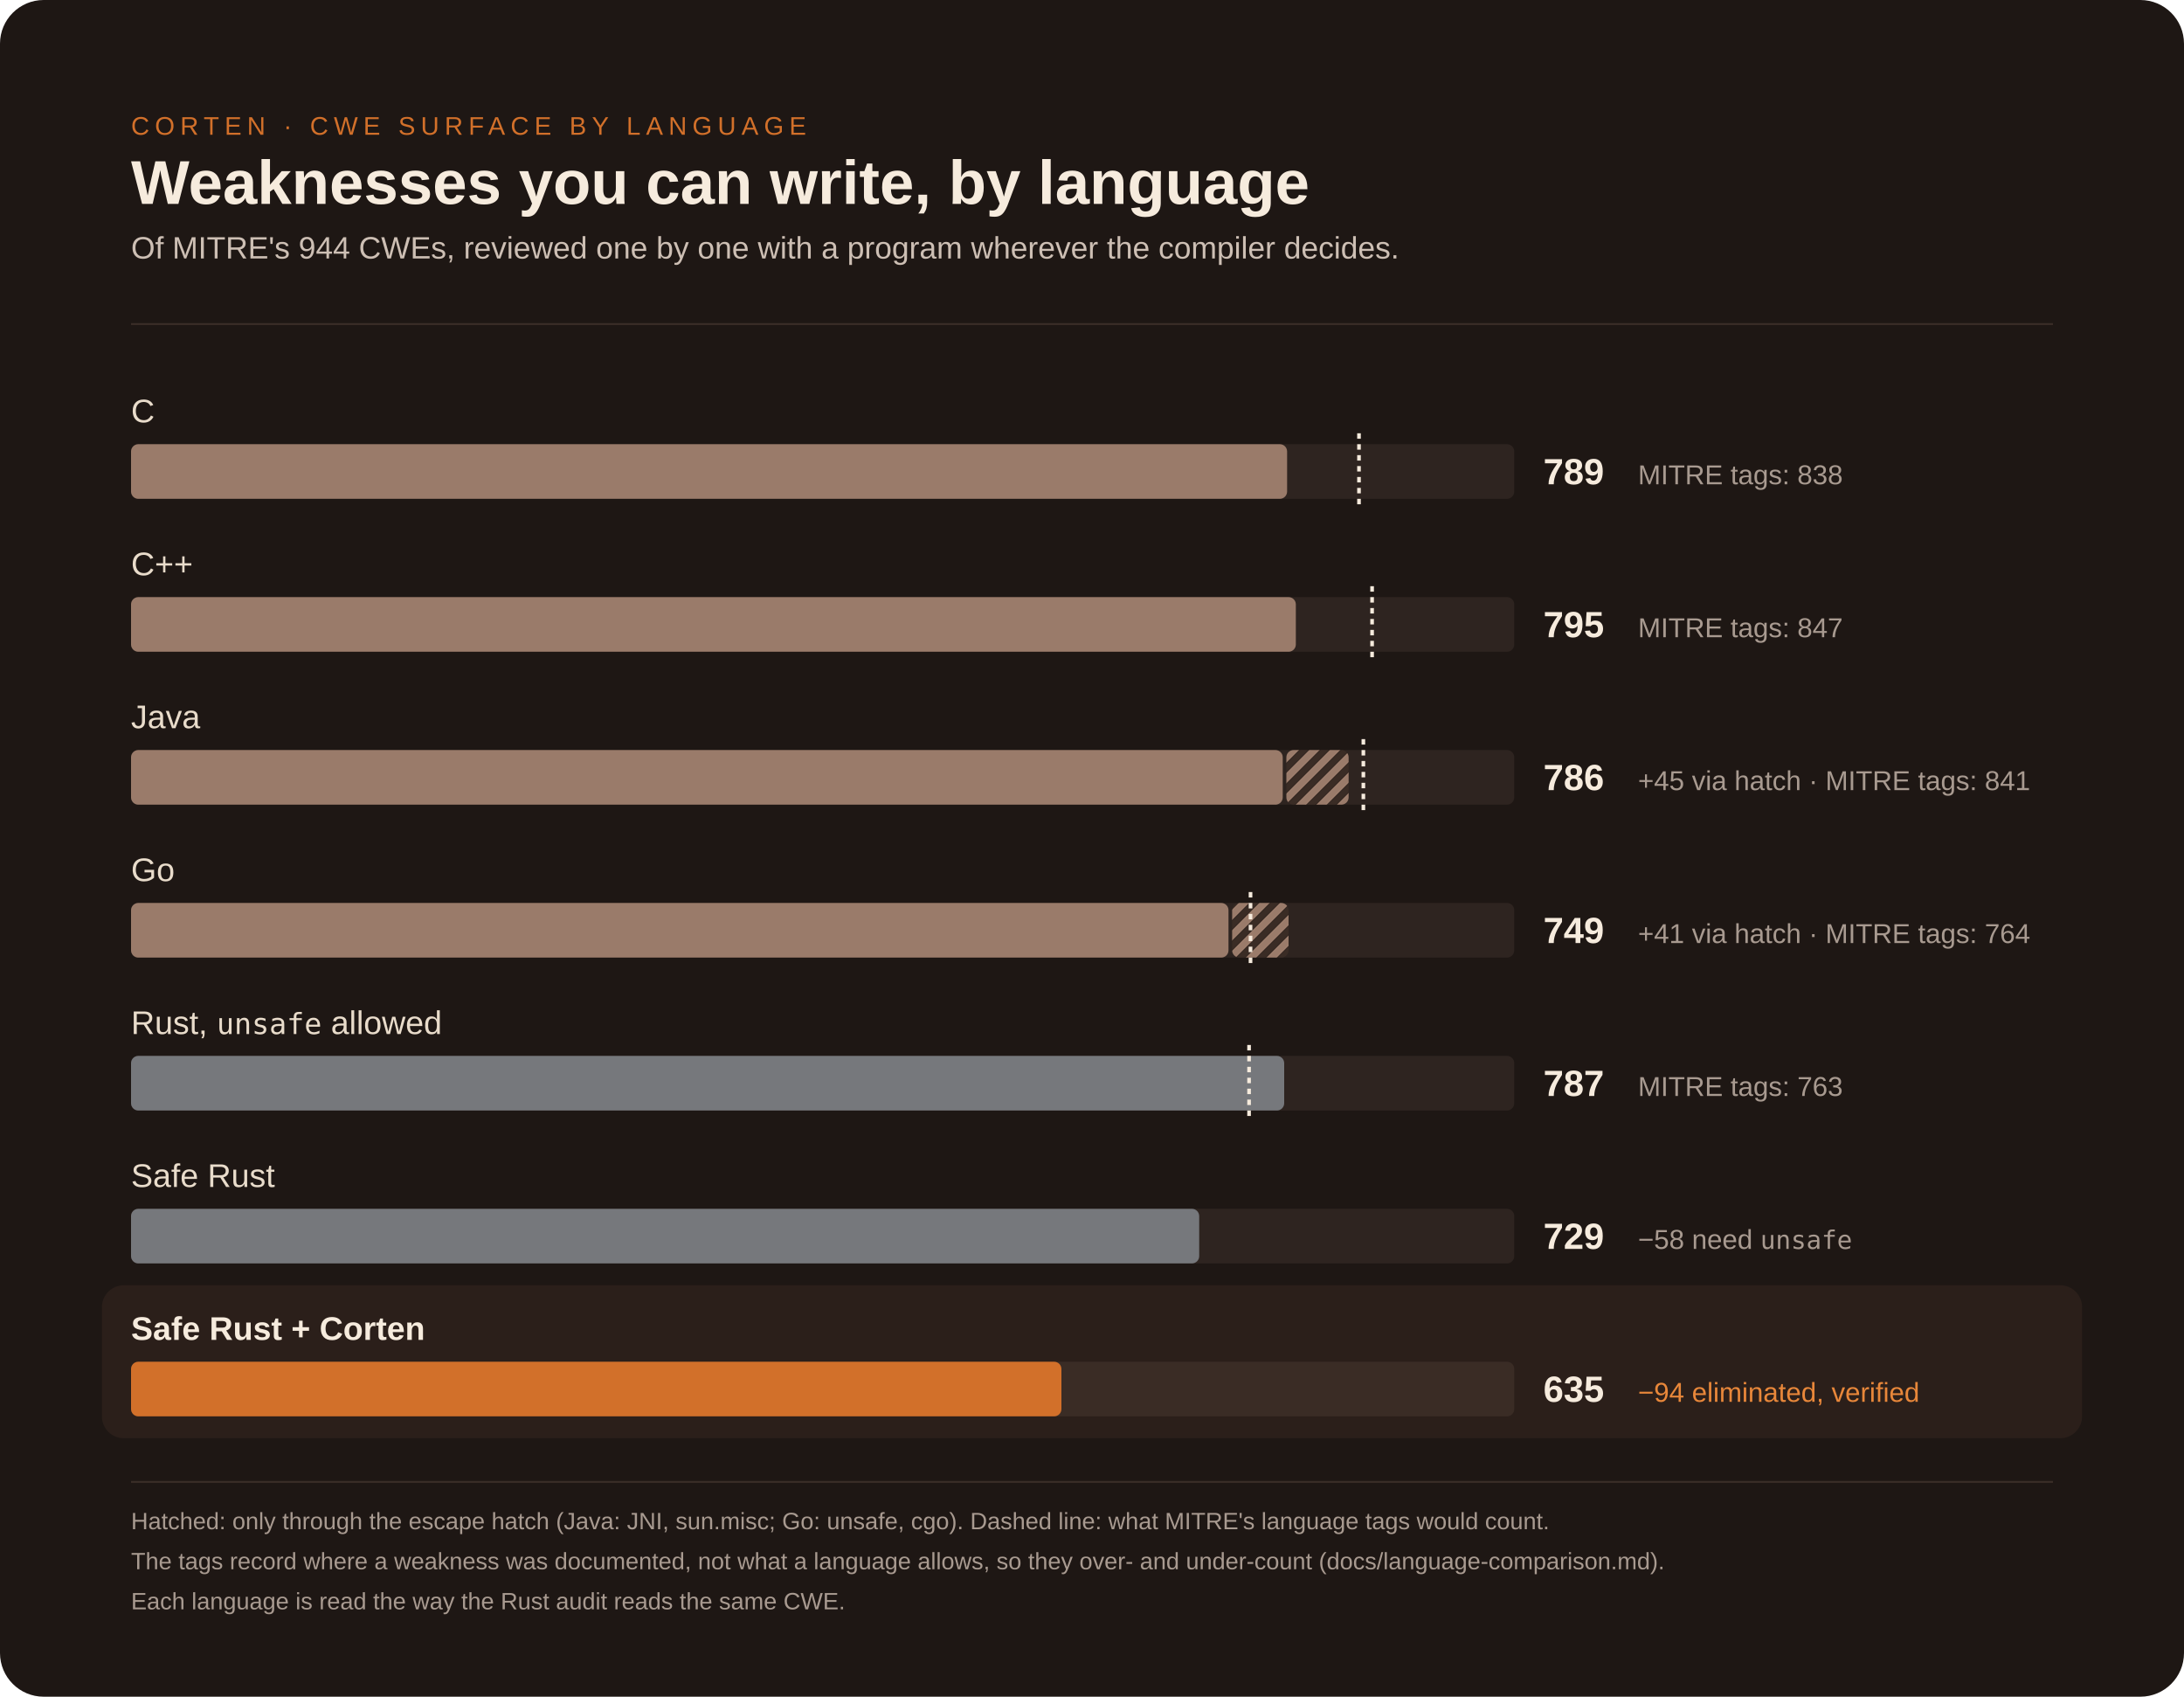
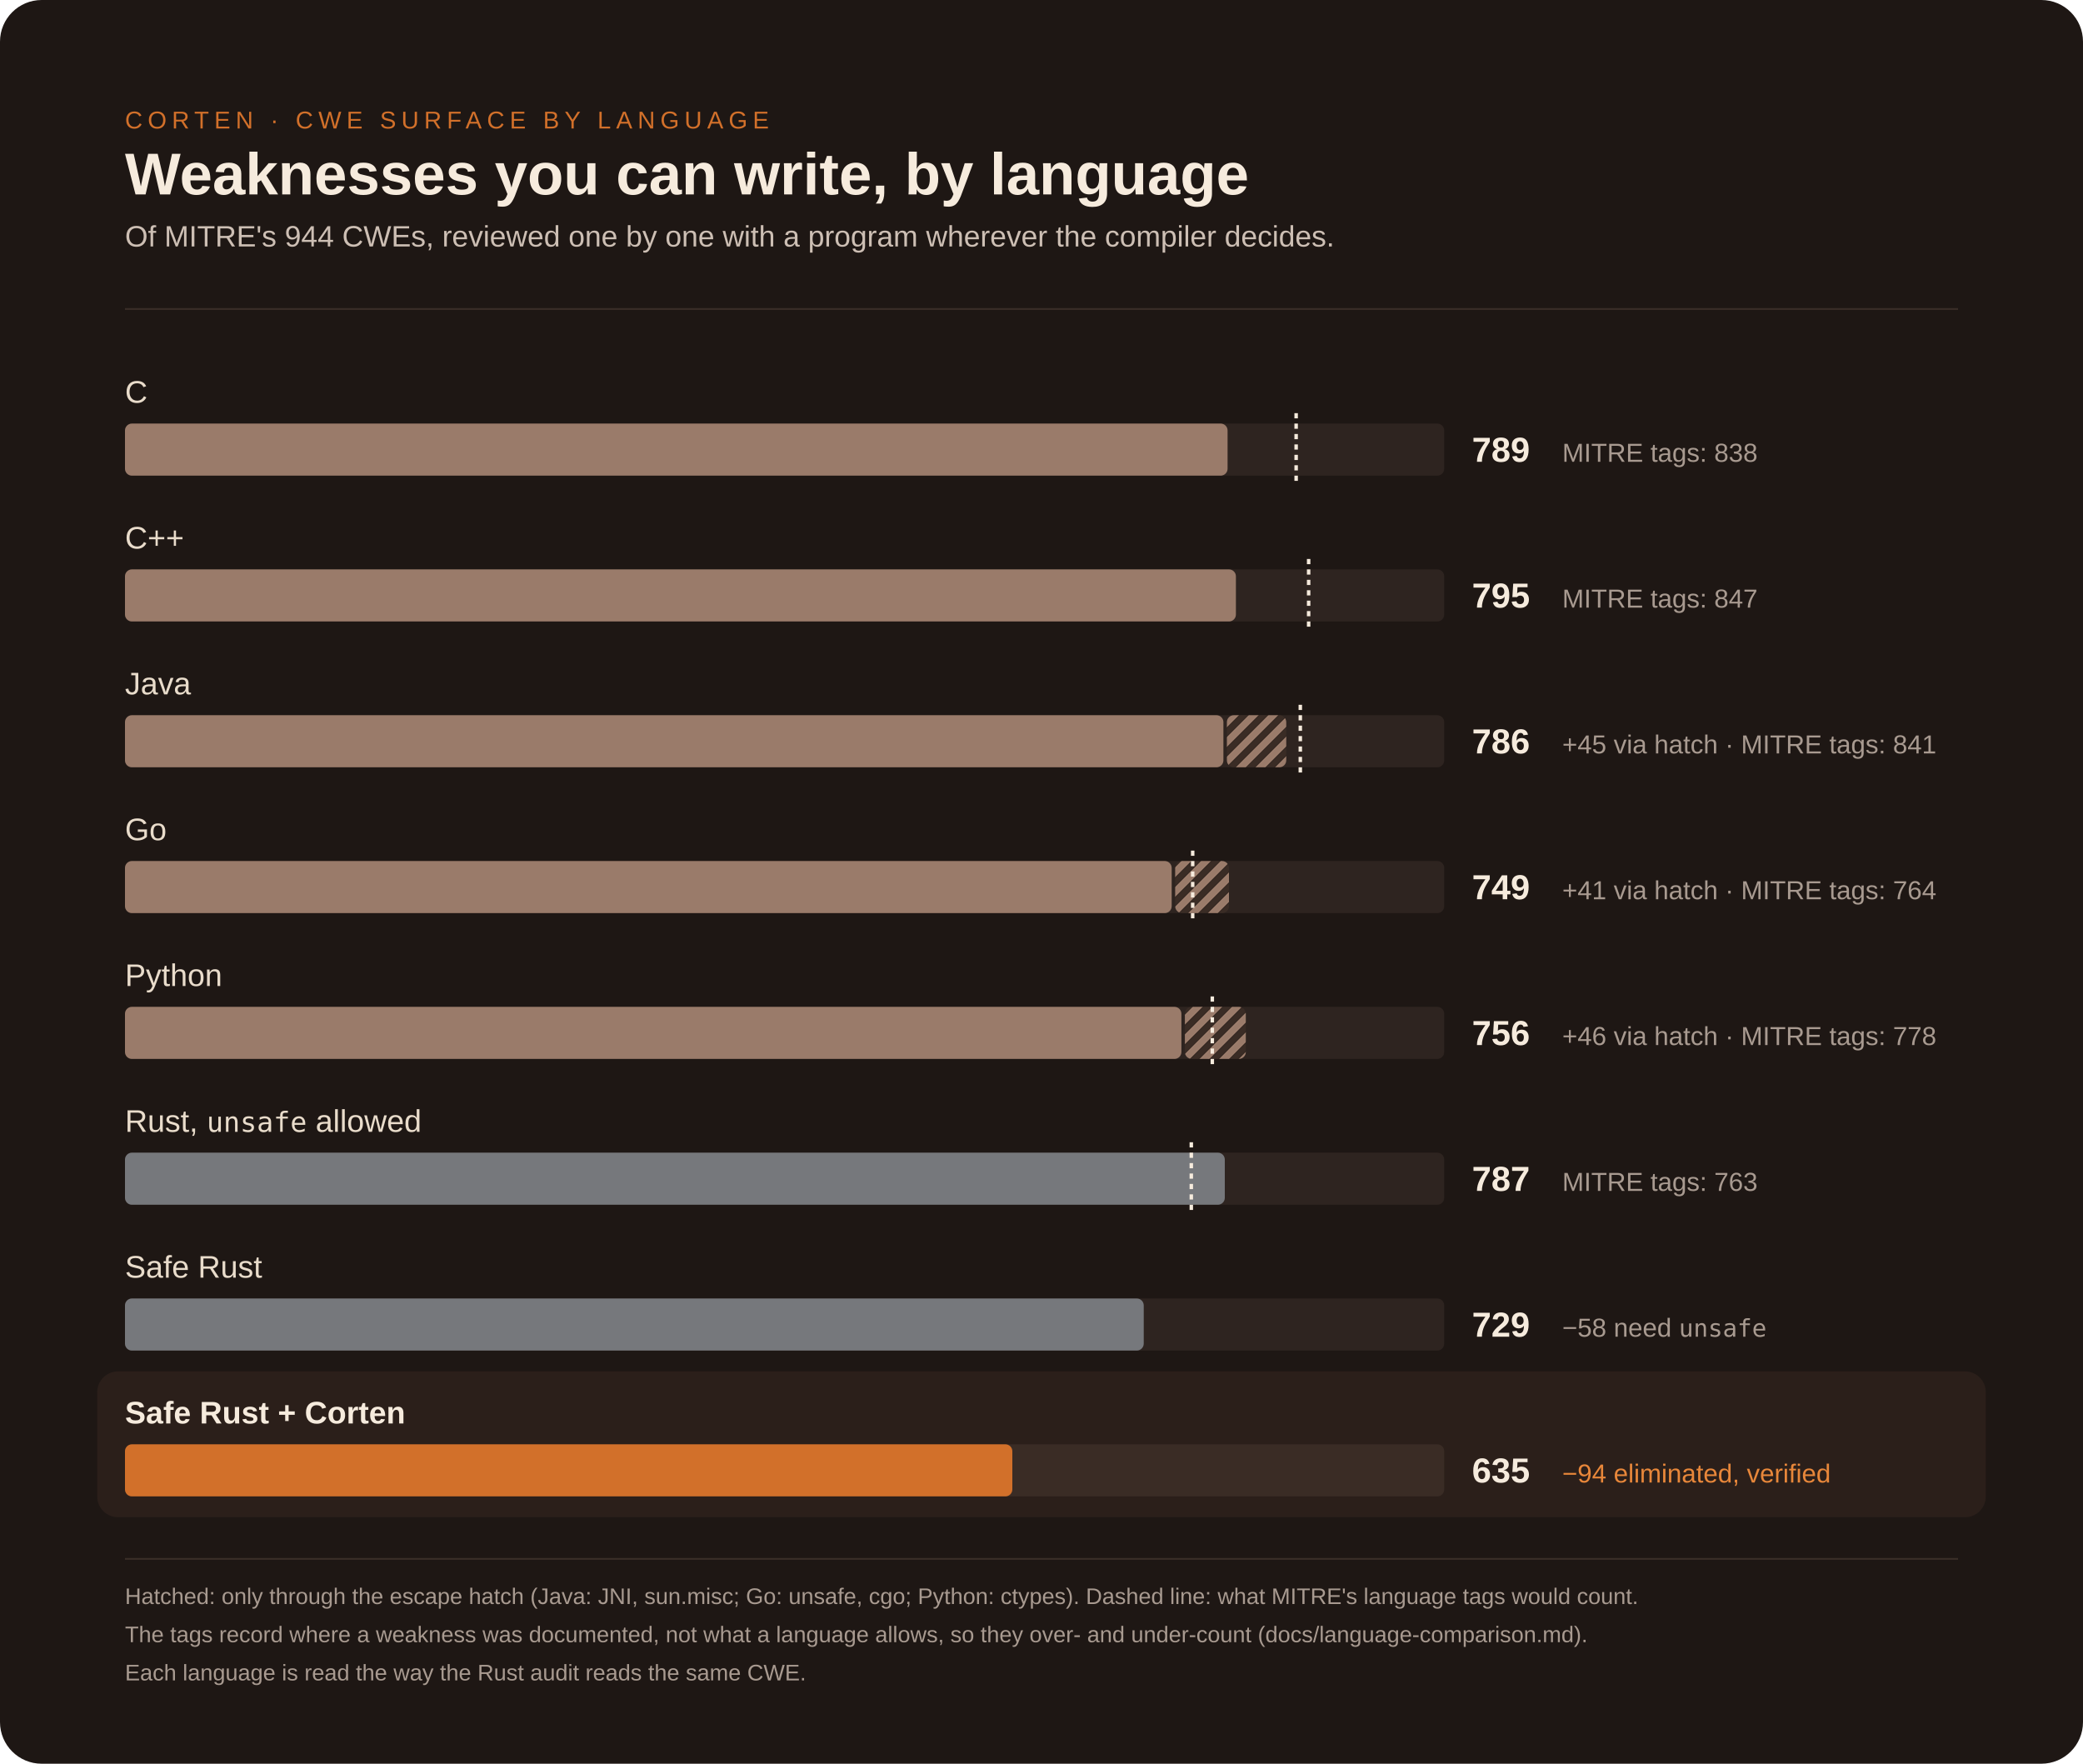
- <svg xmlns="http://www.w3.org/2000/svg" viewBox="0 0 1200 932" width="1200" height="932" role="img" aria-labelledby="t d">
+ <svg xmlns="http://www.w3.org/2000/svg" viewBox="0 0 1200 1016" width="1200" height="1016" role="img" aria-labelledby="t d">
  <defs>
    <pattern id="hatch" patternUnits="userSpaceOnUse" width="8" height="8" patternTransform="rotate(45)">
      <rect width="8" height="8" fill="#3A2C25" />
      <rect width="4" height="8" fill="#9A7B6A" />
    </pattern>
  </defs>
-   <rect width="1200" height="932" rx="24" fill="#1E1714" />
+   <rect width="1200" height="1016" rx="24" fill="#1E1714" />
  <g font-family="Archivo, 'Helvetica Neue', Arial, sans-serif">
    <text x="72" y="74" font-size="14" font-weight="500" letter-spacing="3" fill="#D2702A">CORTEN · CWE SURFACE BY LANGUAGE</text>
    <text x="72" y="112" font-size="34" font-weight="800" fill="#F6EBDD">Weaknesses you can write, by language</text>
    <text x="72" y="142" font-size="17" font-weight="500" fill="#CDBFB4">Of MITRE's 944 CWEs, reviewed one by one with a program wherever the compiler decides.</text>
    <line x1="72" y1="178" x2="1128" y2="178" stroke="#3A2E28" stroke-width="1" />
    <text x="72" y="232" font-size="18" font-weight="500" fill="#E9DCCB">C</text>
    <rect x="72" y="244" width="760" height="30" rx="4" fill="#2E2420" />
    <rect x="72" y="244" width="635.2" height="30" rx="4" fill="#9A7B6A" />
    <line x1="746.7" y1="238" x2="746.7" y2="280" stroke="#F6EBDD" stroke-width="2" stroke-dasharray="3 3" />
    <text x="848" y="266" font-size="20" font-weight="800" fill="#F6EBDD">789</text>
    <text x="900" y="266" font-size="15" font-weight="500" fill="#A89A90">MITRE tags: 838</text>
    <text x="72" y="316" font-size="18" font-weight="500" fill="#E9DCCB">C++</text>
    <rect x="72" y="328" width="760" height="30" rx="4" fill="#2E2420" />
    <rect x="72" y="328" width="640" height="30" rx="4" fill="#9A7B6A" />
    <line x1="753.9" y1="322" x2="753.9" y2="364" stroke="#F6EBDD" stroke-width="2" stroke-dasharray="3 3" />
    <text x="848" y="350" font-size="20" font-weight="800" fill="#F6EBDD">795</text>
    <text x="900" y="350" font-size="15" font-weight="500" fill="#A89A90">MITRE tags: 847</text>
    <text x="72" y="400" font-size="18" font-weight="500" fill="#E9DCCB">Java</text>
    <rect x="72" y="412" width="760" height="30" rx="4" fill="#2E2420" />
    <rect x="72" y="412" width="632.8" height="30" rx="4" fill="#9A7B6A" />
    <rect x="706.8" y="412" width="34.2" height="30" rx="4" fill="url(#hatch)" />
    <line x1="749.1" y1="406" x2="749.1" y2="448" stroke="#F6EBDD" stroke-width="2" stroke-dasharray="3 3" />
    <text x="848" y="434" font-size="20" font-weight="800" fill="#F6EBDD">786</text>
    <text x="900" y="434" font-size="15" font-weight="500" fill="#A89A90">+45 via hatch · MITRE tags: 841</text>
    <text x="72" y="484" font-size="18" font-weight="500" fill="#E9DCCB">Go</text>
    <rect x="72" y="496" width="760" height="30" rx="4" fill="#2E2420" />
    <rect x="72" y="496" width="603" height="30" rx="4" fill="#9A7B6A" />
    <rect x="677" y="496" width="31" height="30" rx="4" fill="url(#hatch)" />
    <line x1="687.1" y1="490" x2="687.1" y2="532" stroke="#F6EBDD" stroke-width="2" stroke-dasharray="3 3" />
    <text x="848" y="518" font-size="20" font-weight="800" fill="#F6EBDD">749</text>
    <text x="900" y="518" font-size="15" font-weight="500" fill="#A89A90">+41 via hatch · MITRE tags: 764</text>
-     <text x="72" y="568" font-size="18" font-weight="500" fill="#E9DCCB">Rust, <tspan font-family="monospace" font-size="16">unsafe</tspan> allowed</text>
+     <text x="72" y="568" font-size="18" font-weight="500" fill="#E9DCCB">Python</text>
    <rect x="72" y="580" width="760" height="30" rx="4" fill="#2E2420" />
-     <rect x="72" y="580" width="633.6" height="30" rx="4" fill="#76787C" />
-     <line x1="686.3" y1="574" x2="686.3" y2="616" stroke="#F6EBDD" stroke-width="2" stroke-dasharray="3 3" />
-     <text x="848" y="602" font-size="20" font-weight="800" fill="#F6EBDD">787</text>
-     <text x="900" y="602" font-size="15" font-weight="500" fill="#A89A90">MITRE tags: 763</text>
-     <text x="72" y="652" font-size="18" font-weight="500" fill="#E9DCCB">Safe Rust</text>
+     <rect x="72" y="580" width="608.6" height="30" rx="4" fill="#9A7B6A" />
+     <rect x="682.6" y="580" width="35.1" height="30" rx="4" fill="url(#hatch)" />
+     <line x1="698.4" y1="574" x2="698.4" y2="616" stroke="#F6EBDD" stroke-width="2" stroke-dasharray="3 3" />
+     <text x="848" y="602" font-size="20" font-weight="800" fill="#F6EBDD">756</text>
+     <text x="900" y="602" font-size="15" font-weight="500" fill="#A89A90">+46 via hatch · MITRE tags: 778</text>
+     <text x="72" y="652" font-size="18" font-weight="500" fill="#E9DCCB">Rust, <tspan font-family="monospace" font-size="16">unsafe</tspan> allowed</text>
    <rect x="72" y="664" width="760" height="30" rx="4" fill="#2E2420" />
-     <rect x="72" y="664" width="586.9" height="30" rx="4" fill="#76787C" />
-     <text x="848" y="686" font-size="20" font-weight="800" fill="#F6EBDD">729</text>
-     <text x="900" y="686" font-size="15" font-weight="500" fill="#A89A90">−58 need <tspan font-family="monospace" font-size="14">unsafe</tspan>
+     <rect x="72" y="664" width="633.6" height="30" rx="4" fill="#76787C" />
+     <line x1="686.3" y1="658" x2="686.3" y2="700" stroke="#F6EBDD" stroke-width="2" stroke-dasharray="3 3" />
+     <text x="848" y="686" font-size="20" font-weight="800" fill="#F6EBDD">787</text>
+     <text x="900" y="686" font-size="15" font-weight="500" fill="#A89A90">MITRE tags: 763</text>
+     <text x="72" y="736" font-size="18" font-weight="500" fill="#E9DCCB">Safe Rust</text>
+     <rect x="72" y="748" width="760" height="30" rx="4" fill="#2E2420" />
+     <rect x="72" y="748" width="586.9" height="30" rx="4" fill="#76787C" />
+     <text x="848" y="770" font-size="20" font-weight="800" fill="#F6EBDD">729</text>
+     <text x="900" y="770" font-size="15" font-weight="500" fill="#A89A90">−58 need <tspan font-family="monospace" font-size="14">unsafe</tspan>
    </text>
-     <rect x="56" y="706" width="1088" height="84" rx="12" fill="#2B1F1A" />
-     <text x="72" y="736" font-size="18" font-weight="800" fill="#F6EBDD">Safe Rust + Corten</text>
-     <rect x="72" y="748" width="760" height="30" rx="4" fill="#3A2C25" />
-     <rect x="72" y="748" width="511.2" height="30" rx="4" fill="#D2702A" />
-     <text x="848" y="770" font-size="20" font-weight="800" fill="#F6EBDD">635</text>
-     <text x="900" y="770" font-size="15" font-weight="500" fill="#E8873A">−94 eliminated, verified</text>
-     <line x1="72" y1="814" x2="1128" y2="814" stroke="#3A2E28" stroke-width="1" />
+     <rect x="56" y="790" width="1088" height="84" rx="12" fill="#2B1F1A" />
+     <text x="72" y="820" font-size="18" font-weight="800" fill="#F6EBDD">Safe Rust + Corten</text>
+     <rect x="72" y="832" width="760" height="30" rx="4" fill="#3A2C25" />
+     <rect x="72" y="832" width="511.2" height="30" rx="4" fill="#D2702A" />
+     <text x="848" y="854" font-size="20" font-weight="800" fill="#F6EBDD">635</text>
+     <text x="900" y="854" font-size="15" font-weight="500" fill="#E8873A">−94 eliminated, verified</text>
+     <line x1="72" y1="898" x2="1128" y2="898" stroke="#3A2E28" stroke-width="1" />
    <g font-size="13" font-weight="500" fill="#A89A90">
-       <text x="72" y="840">Hatched: only through the escape hatch (Java: JNI, sun.misc; Go: unsafe, cgo). Dashed line: what MITRE's language tags would count.</text>
-       <text x="72" y="862">The tags record where a weakness was documented, not what a language allows, so they over- and under-count (docs/language-comparison.md).</text>
-       <text x="72" y="884">Each language is read the way the Rust audit reads the same CWE.</text>
+       <text x="72" y="924">Hatched: only through the escape hatch (Java: JNI, sun.misc; Go: unsafe, cgo; Python: ctypes). Dashed line: what MITRE's language tags would count.</text>
+       <text x="72" y="946">The tags record where a weakness was documented, not what a language allows, so they over- and under-count (docs/language-comparison.md).</text>
+       <text x="72" y="968">Each language is read the way the Rust audit reads the same CWE.</text>
    </g>
  </g>
</svg>
